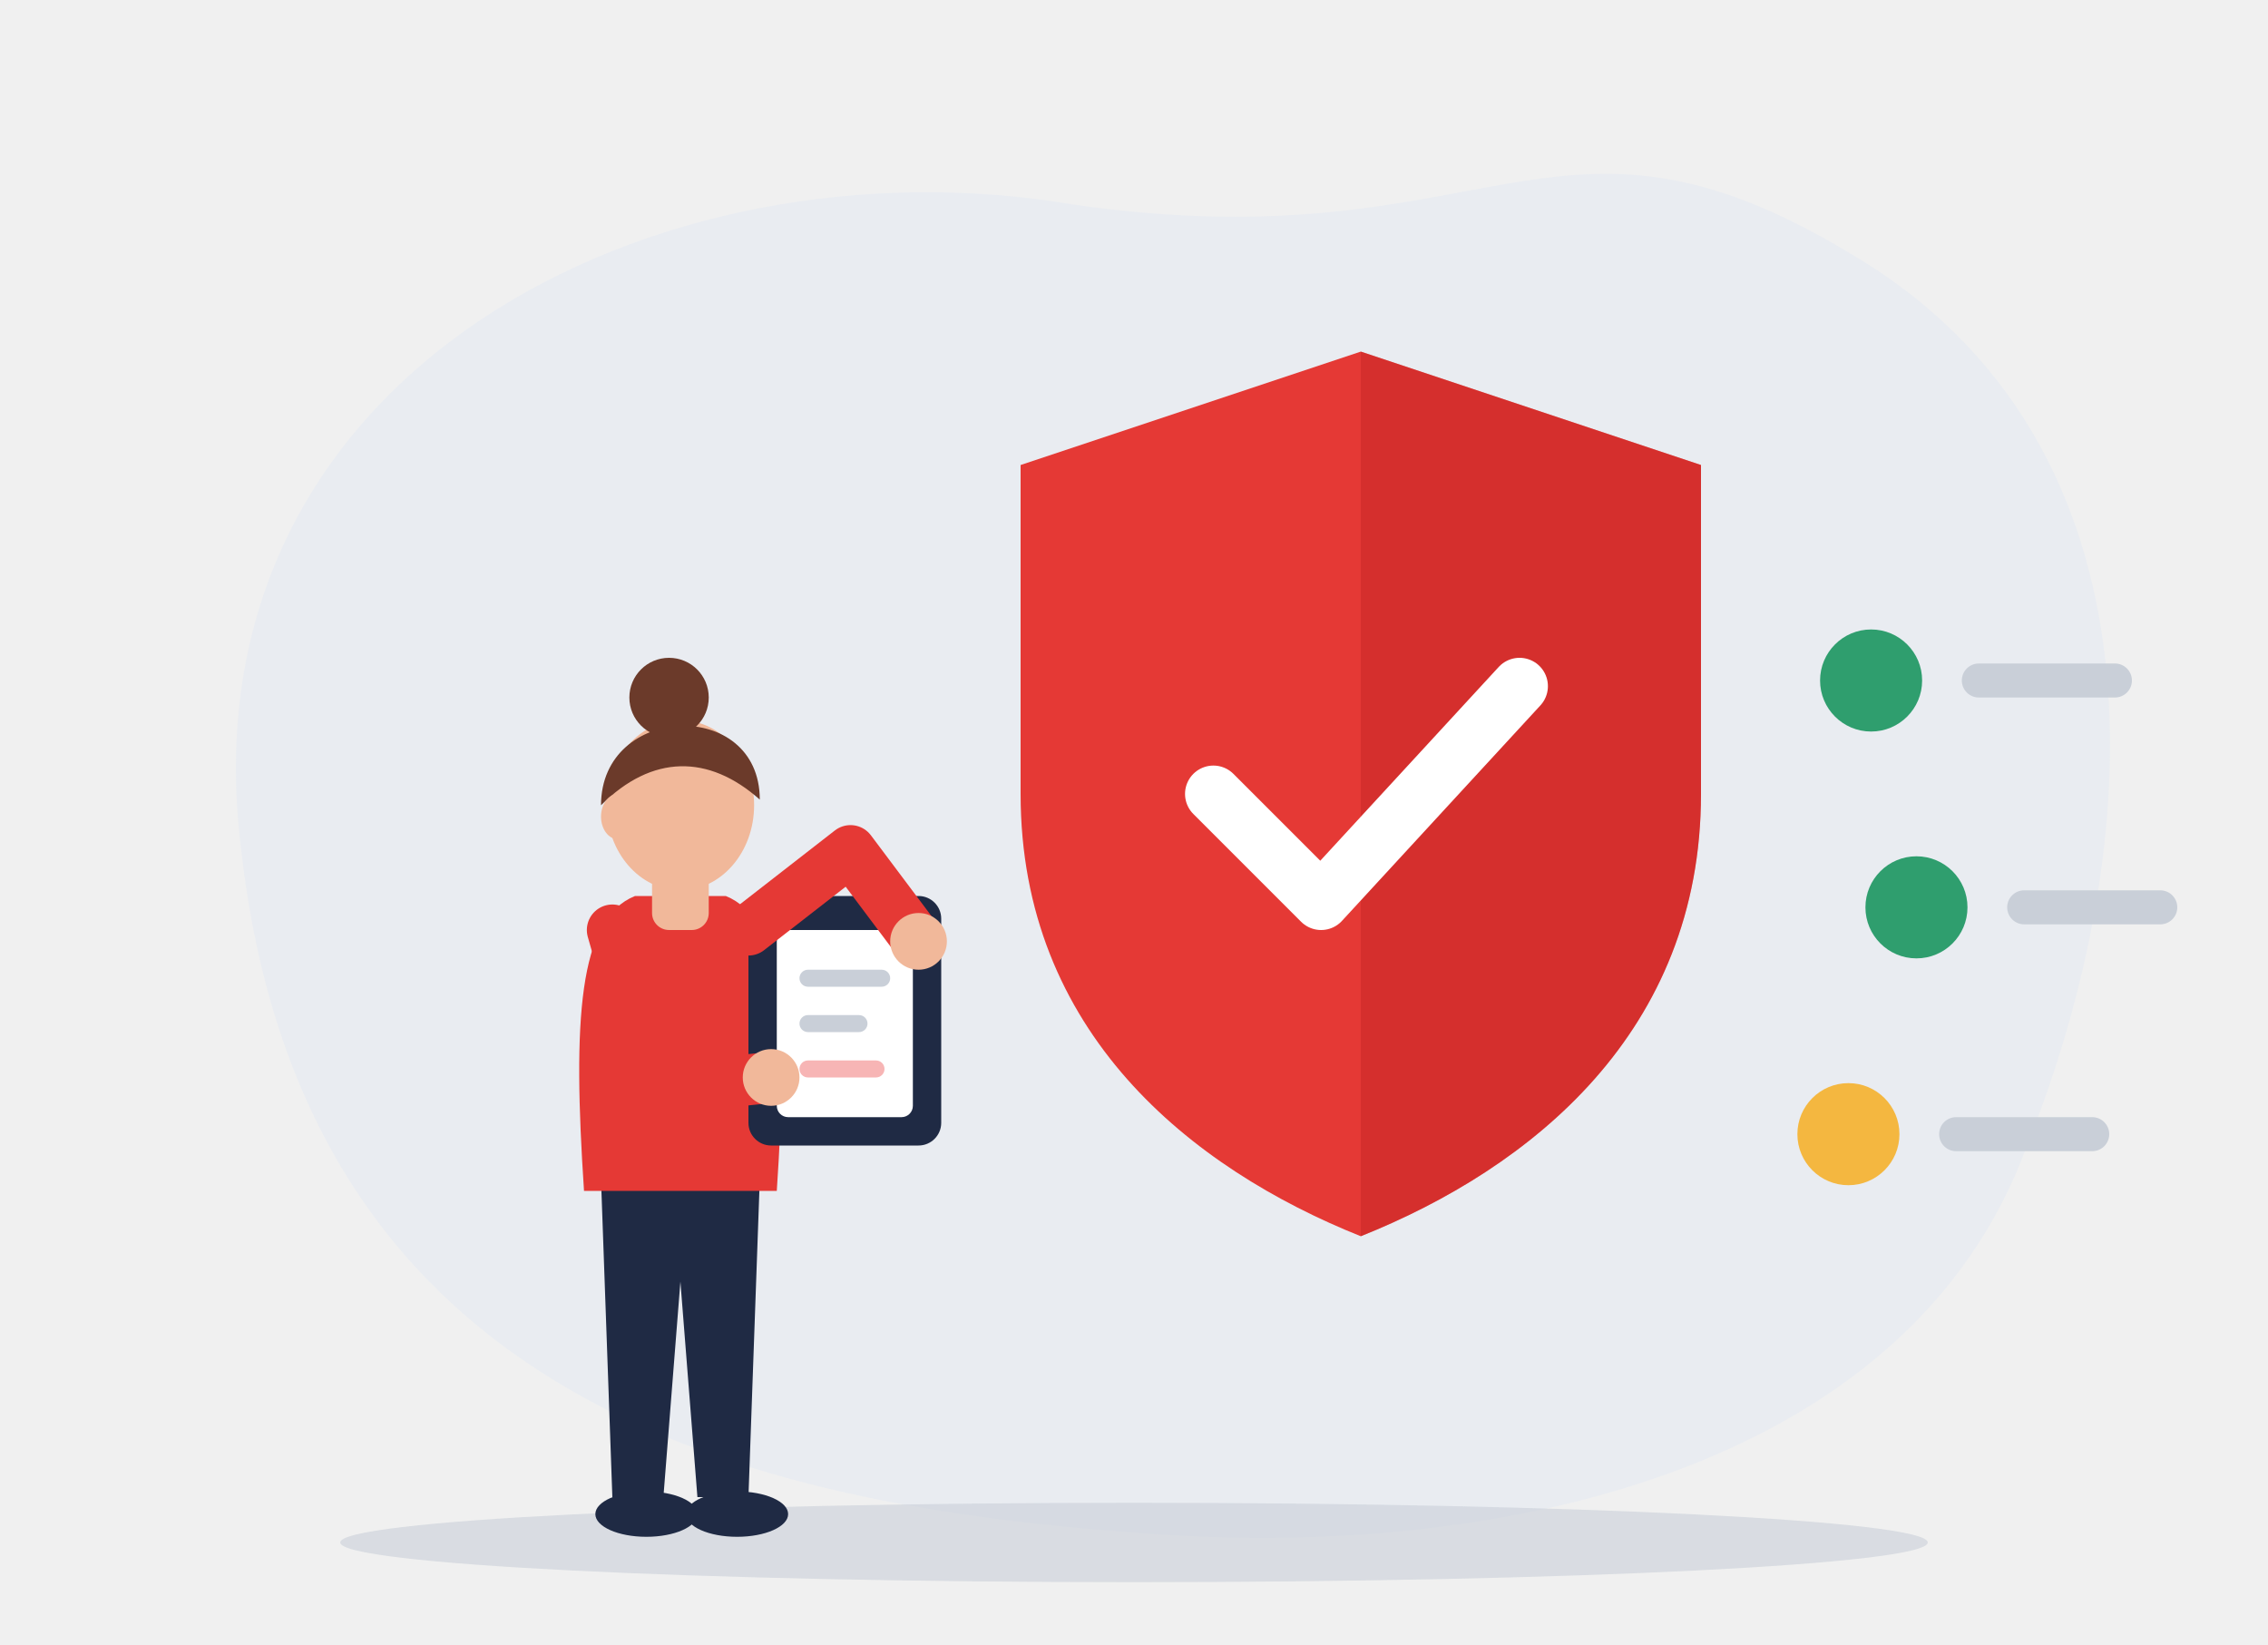
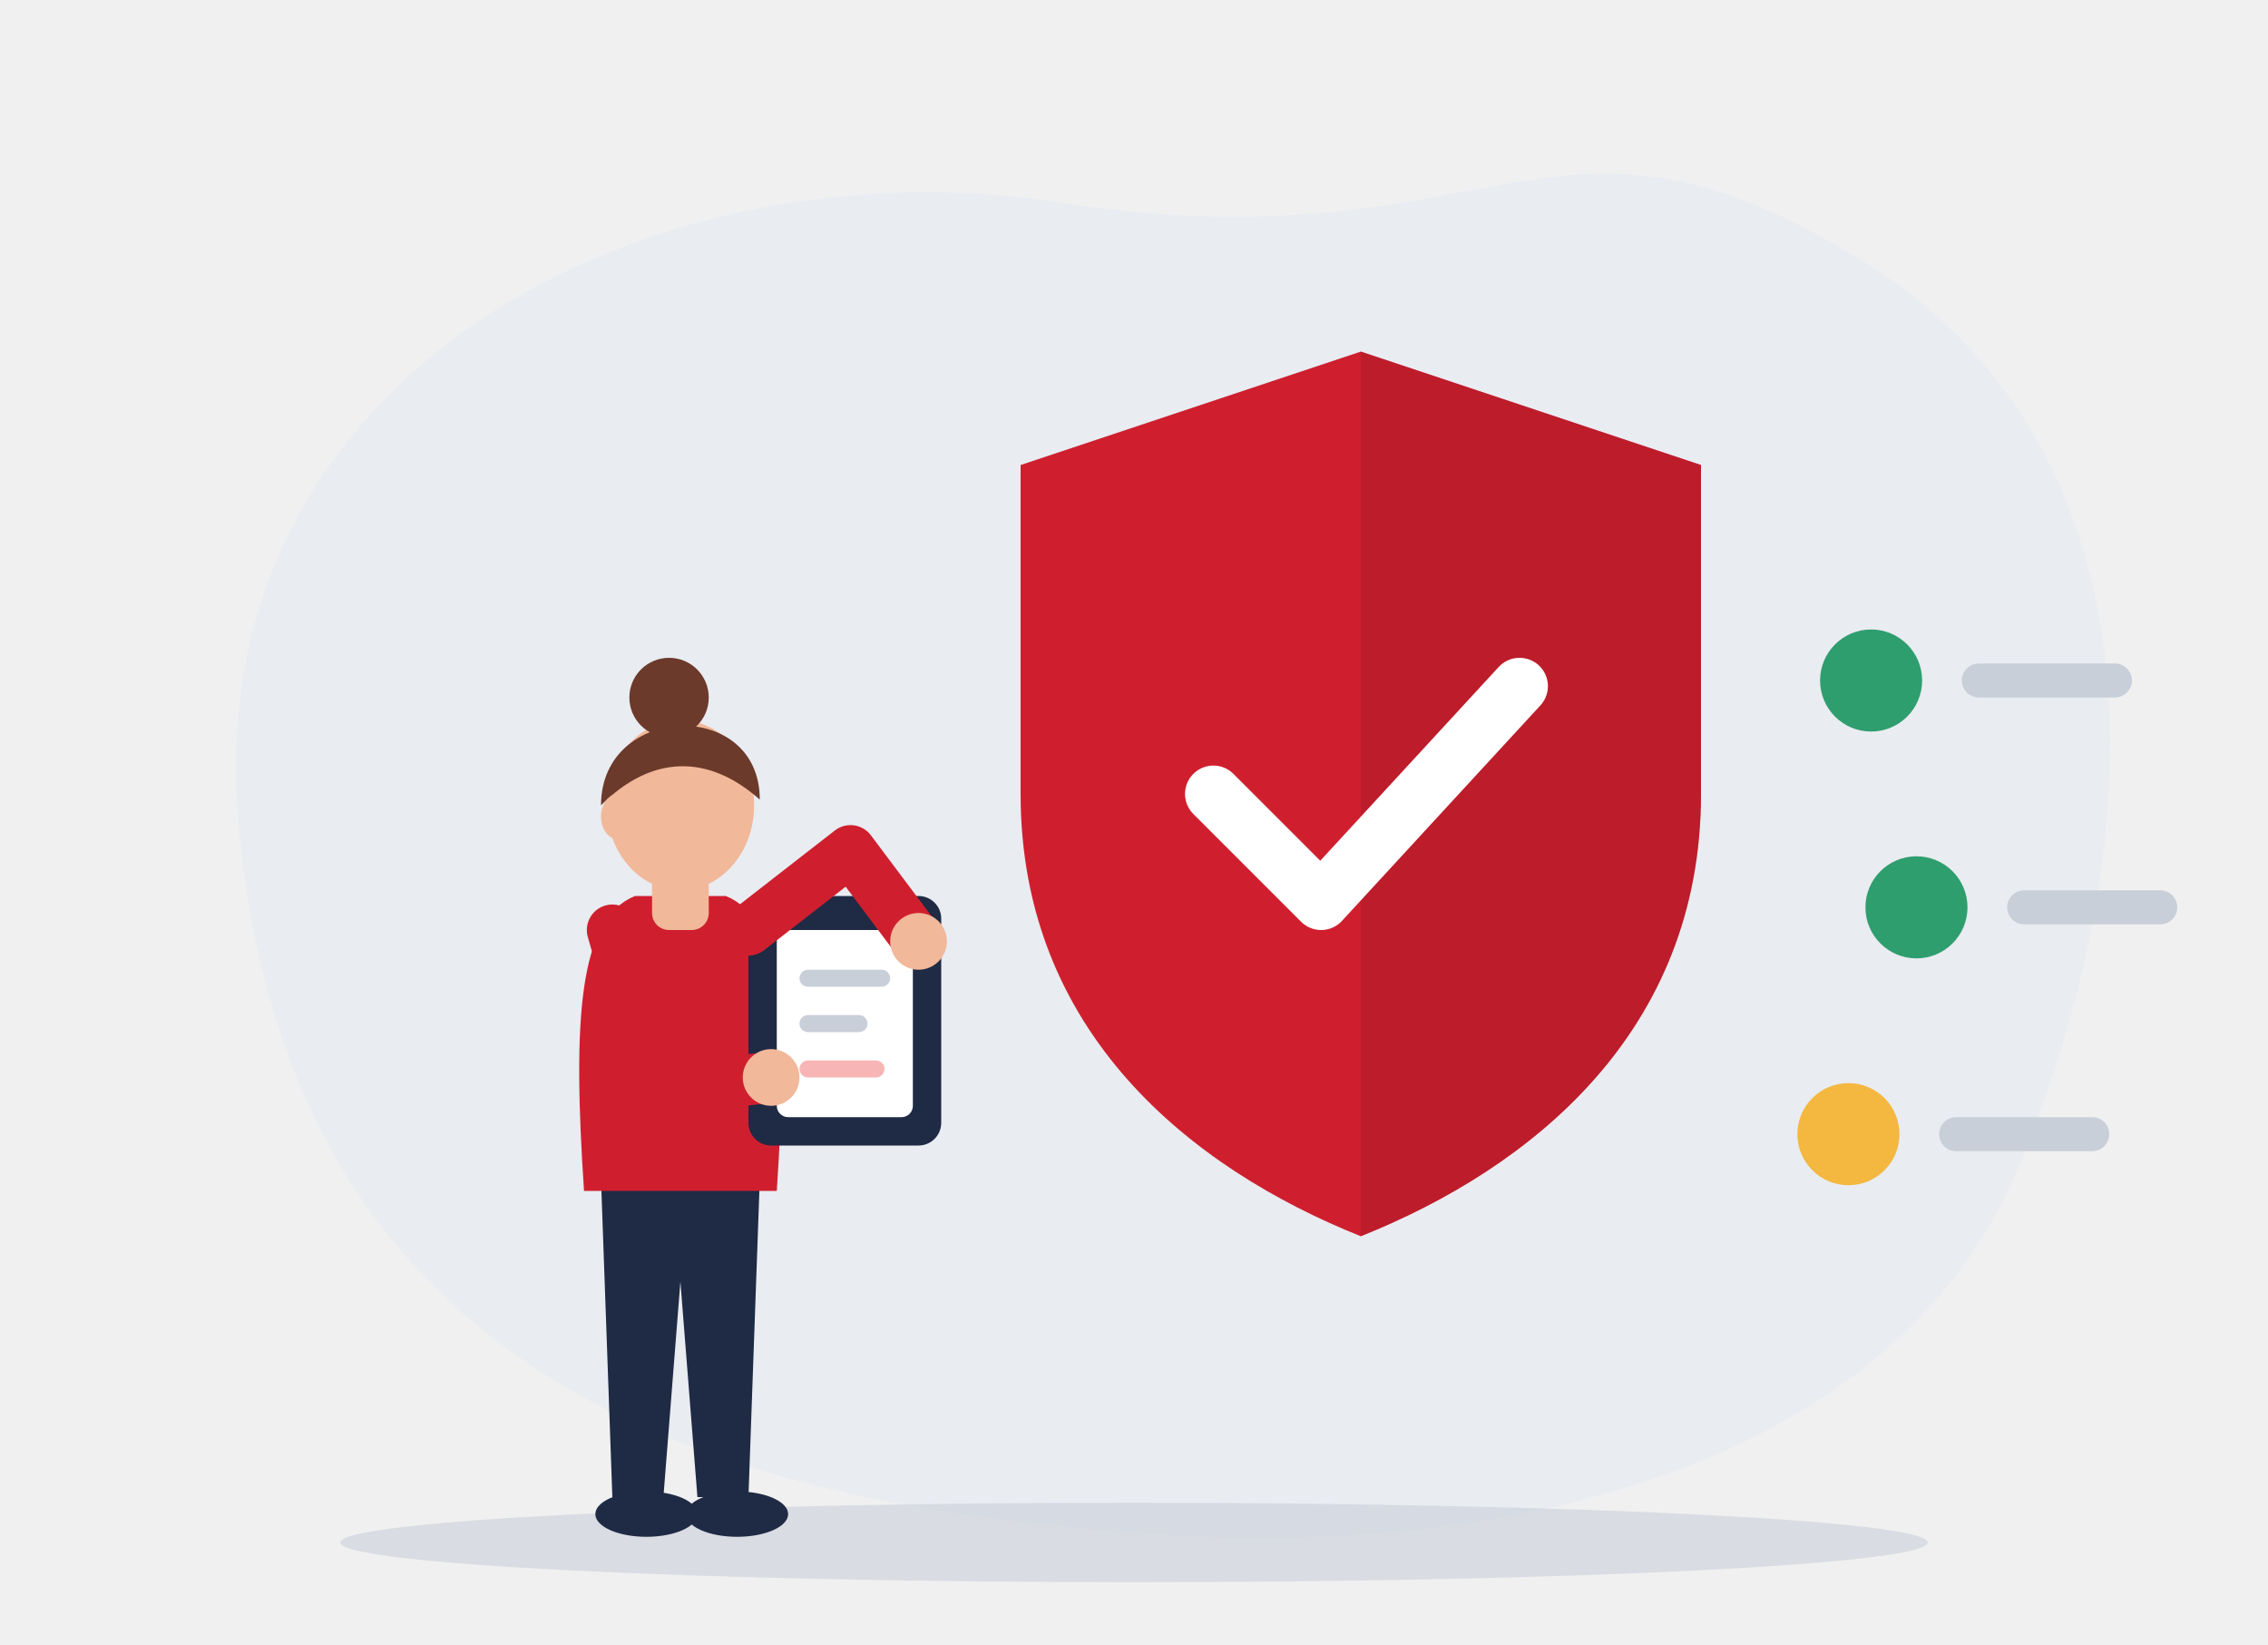
<svg xmlns="http://www.w3.org/2000/svg" viewBox="0 0 400 290" fill="none">
  <path transform="translate(200,160) scale(1.05)" fill="#E9ECF1" d="M-150,-10 C-160,-90 -80,-130 -10,-118 C60,-108 70,-140 120,-110 C175,-78 170,-10 150,40 C130,95 60,110 0,105 C-70,100 -140,80 -150,-10 Z" />
  <ellipse cx="200" cy="272" rx="140" ry="7" fill="#C9CFD8" opacity=".6" />
-   <path d="M240,62 L300,82 L300,140 C300,182 270,206 240,218 C210,206 180,182 180,140 L180,82 Z" fill="#E53935" />
-   <path d="M240,62 L300,82 L300,140 C300,182 270,206 240,218 Z" fill="#B71C1C" opacity=".35" />
+   <path d="M240,62 L300,82 L300,140 C300,182 270,206 240,218 C210,206 180,182 180,140 L180,82 Z" fill="#CF1F2E" />
+   <path d="M240,62 L300,82 L300,140 C300,182 270,206 240,218 Z" fill="#9C1622" opacity=".35" />
  <path d="M214,140 L233,159 L268,121" stroke="#FFFFFF" stroke-width="10" fill="none" stroke-linecap="round" stroke-linejoin="round" />
  <circle cx="330" cy="120" r="9" fill="#2F9E6E" />
  <rect x="346" y="117" width="30" height="6" rx="3" fill="#C9CFD8" />
  <circle cx="338" cy="160" r="9" fill="#2F9E6E" />
  <rect x="354" y="157" width="30" height="6" rx="3" fill="#C9CFD8" />
  <circle cx="326" cy="200" r="9" fill="#F4B740" />
  <rect x="342" y="197" width="30" height="6" rx="3" fill="#C9CFD8" />
  <path fill="#1F2A44" d="M106,208 L134,208 L132,264 L123,264 L120,226 L117,264 L108,264 Z" />
  <ellipse cx="114" cy="267" rx="9" ry="4" fill="#1F2A44" />
  <ellipse cx="130" cy="267" rx="9" ry="4" fill="#1F2A44" />
-   <path fill="#E53935" d="M103,210 C101,180 102,162 112,158 L128,158 C138,162 139,180 137,210 Z" />
+   <path fill="#CF1F2E" d="M103,210 C101,180 102,162 112,158 L128,158 C138,162 139,180 137,210 Z" />
  <rect x="115" y="152" width="10" height="12" rx="3" fill="#F1B89A" />
  <ellipse cx="120" cy="142" rx="13" ry="15" fill="#F1B89A" />
  <circle cx="118" cy="123" r="7" fill="#6B3A2A" />
  <path fill="#6B3A2A" d="M106,142 C106,124 134,123 134,141 C125,133 115,133 106,142 Z" />
  <ellipse cx="109" cy="144" rx="3" ry="4" fill="#F1B89A" />
  <rect x="132" y="158" width="34" height="44" rx="4" fill="#1F2A44" />
  <rect x="137" y="164" width="24" height="33" rx="2" fill="#FFFFFF" />
  <rect x="141" y="171" width="16" height="3" rx="1.5" fill="#C9CFD8" />
  <rect x="141" y="179" width="12" height="3" rx="1.5" fill="#C9CFD8" />
  <rect x="141" y="187" width="15" height="3" rx="1.5" fill="#F7B5B5" />
-   <path stroke="#E53935" stroke-width="9" stroke-linecap="round" stroke-linejoin="round" fill="none" d="M108,164 L116,192 L136,190" />
+   <path stroke="#CF1F2E" stroke-width="9" stroke-linecap="round" stroke-linejoin="round" fill="none" d="M108,164 L116,192 L136,190" />
  <circle cx="136" cy="190" r="5" fill="#F1B89A" />
-   <path stroke="#E53935" stroke-width="9" stroke-linecap="round" stroke-linejoin="round" fill="none" d="M132,164 L150,150 L162,166" />
+   <path stroke="#CF1F2E" stroke-width="9" stroke-linecap="round" stroke-linejoin="round" fill="none" d="M132,164 L150,150 L162,166" />
  <circle cx="162" cy="166" r="5" fill="#F1B89A" />
</svg>
